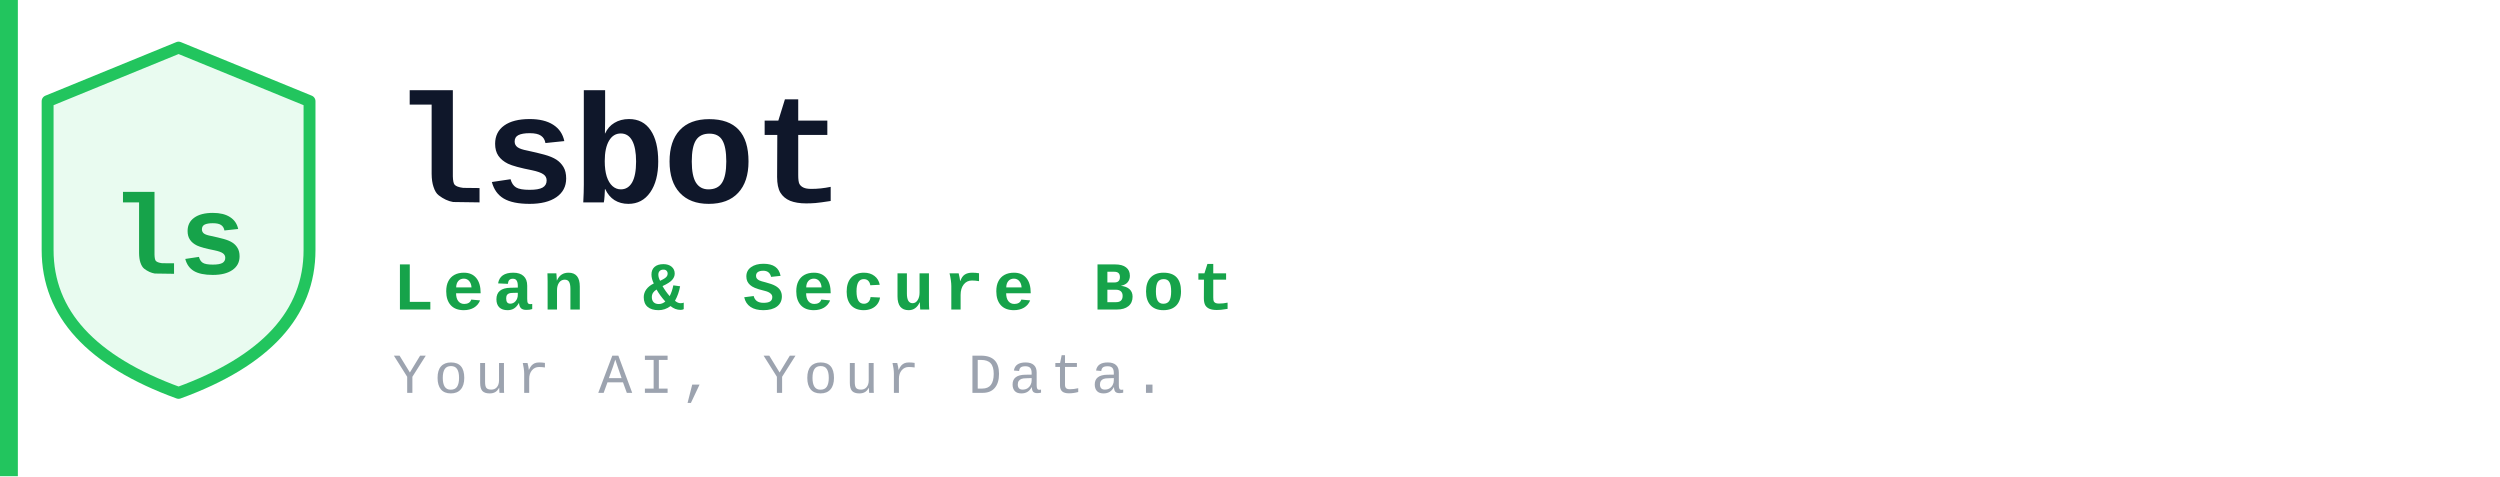
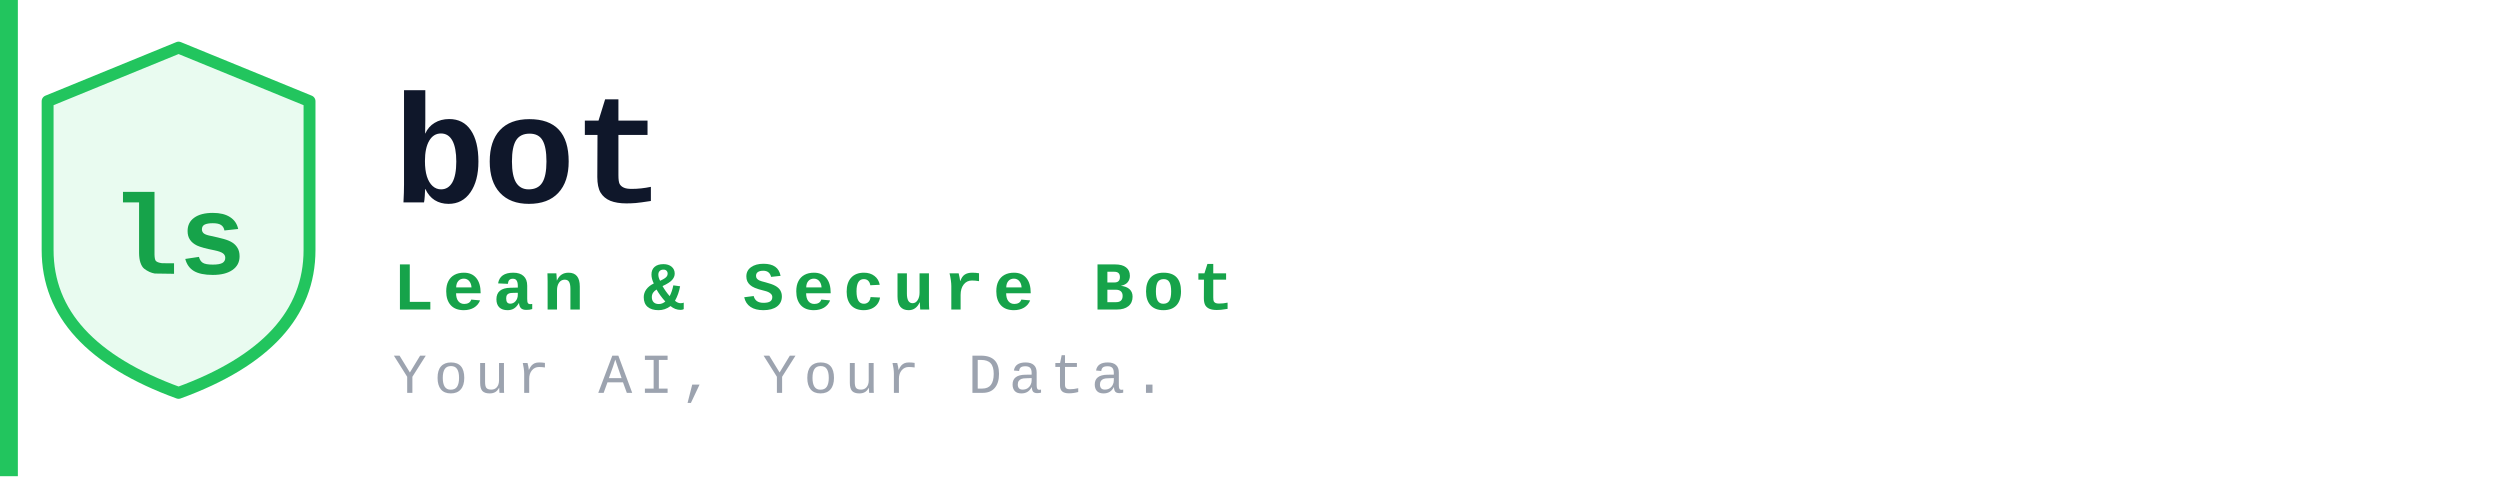
<svg xmlns="http://www.w3.org/2000/svg" viewBox="0 0 420 80" width="420" height="80">
  <rect x="0" y="0" width="3" height="80" fill="#22c55e" />
  <path d="M30 8 L52 17 L52 42 Q52 58 30 66 Q8 58 8 42 L8 17 Z" fill="rgba(74,222,128,0.12)" stroke="#22c55e" stroke-width="2" stroke-linejoin="round" />
  <text x="30" y="46" font-family="'Courier New',Courier,monospace" font-size="19" font-weight="700" fill="#16a34a" text-anchor="middle">ls</text>
-   <text x="66" y="34" font-family="'Courier New',Courier,monospace" font-size="26" font-weight="700" fill="#0f172a" letter-spacing="-0.5">lsbot</text>
+   <text x="66" y="34" font-family="'Courier New',Courier,monospace" font-size="26" font-weight="700" fill="#0f172a" letter-spacing="-0.5">bot</text>
  <text x="66" y="52" font-family="'Courier New',Courier,monospace" font-size="11.5" font-weight="700" fill="#16a34a" letter-spacing="1.5">Lean &amp; Secure Bot</text>
  <text x="66" y="66" font-family="'Courier New',Courier,monospace" font-size="9.5" fill="#9ca3af" letter-spacing="1.2">Your AI, Your Data.</text>
</svg>
